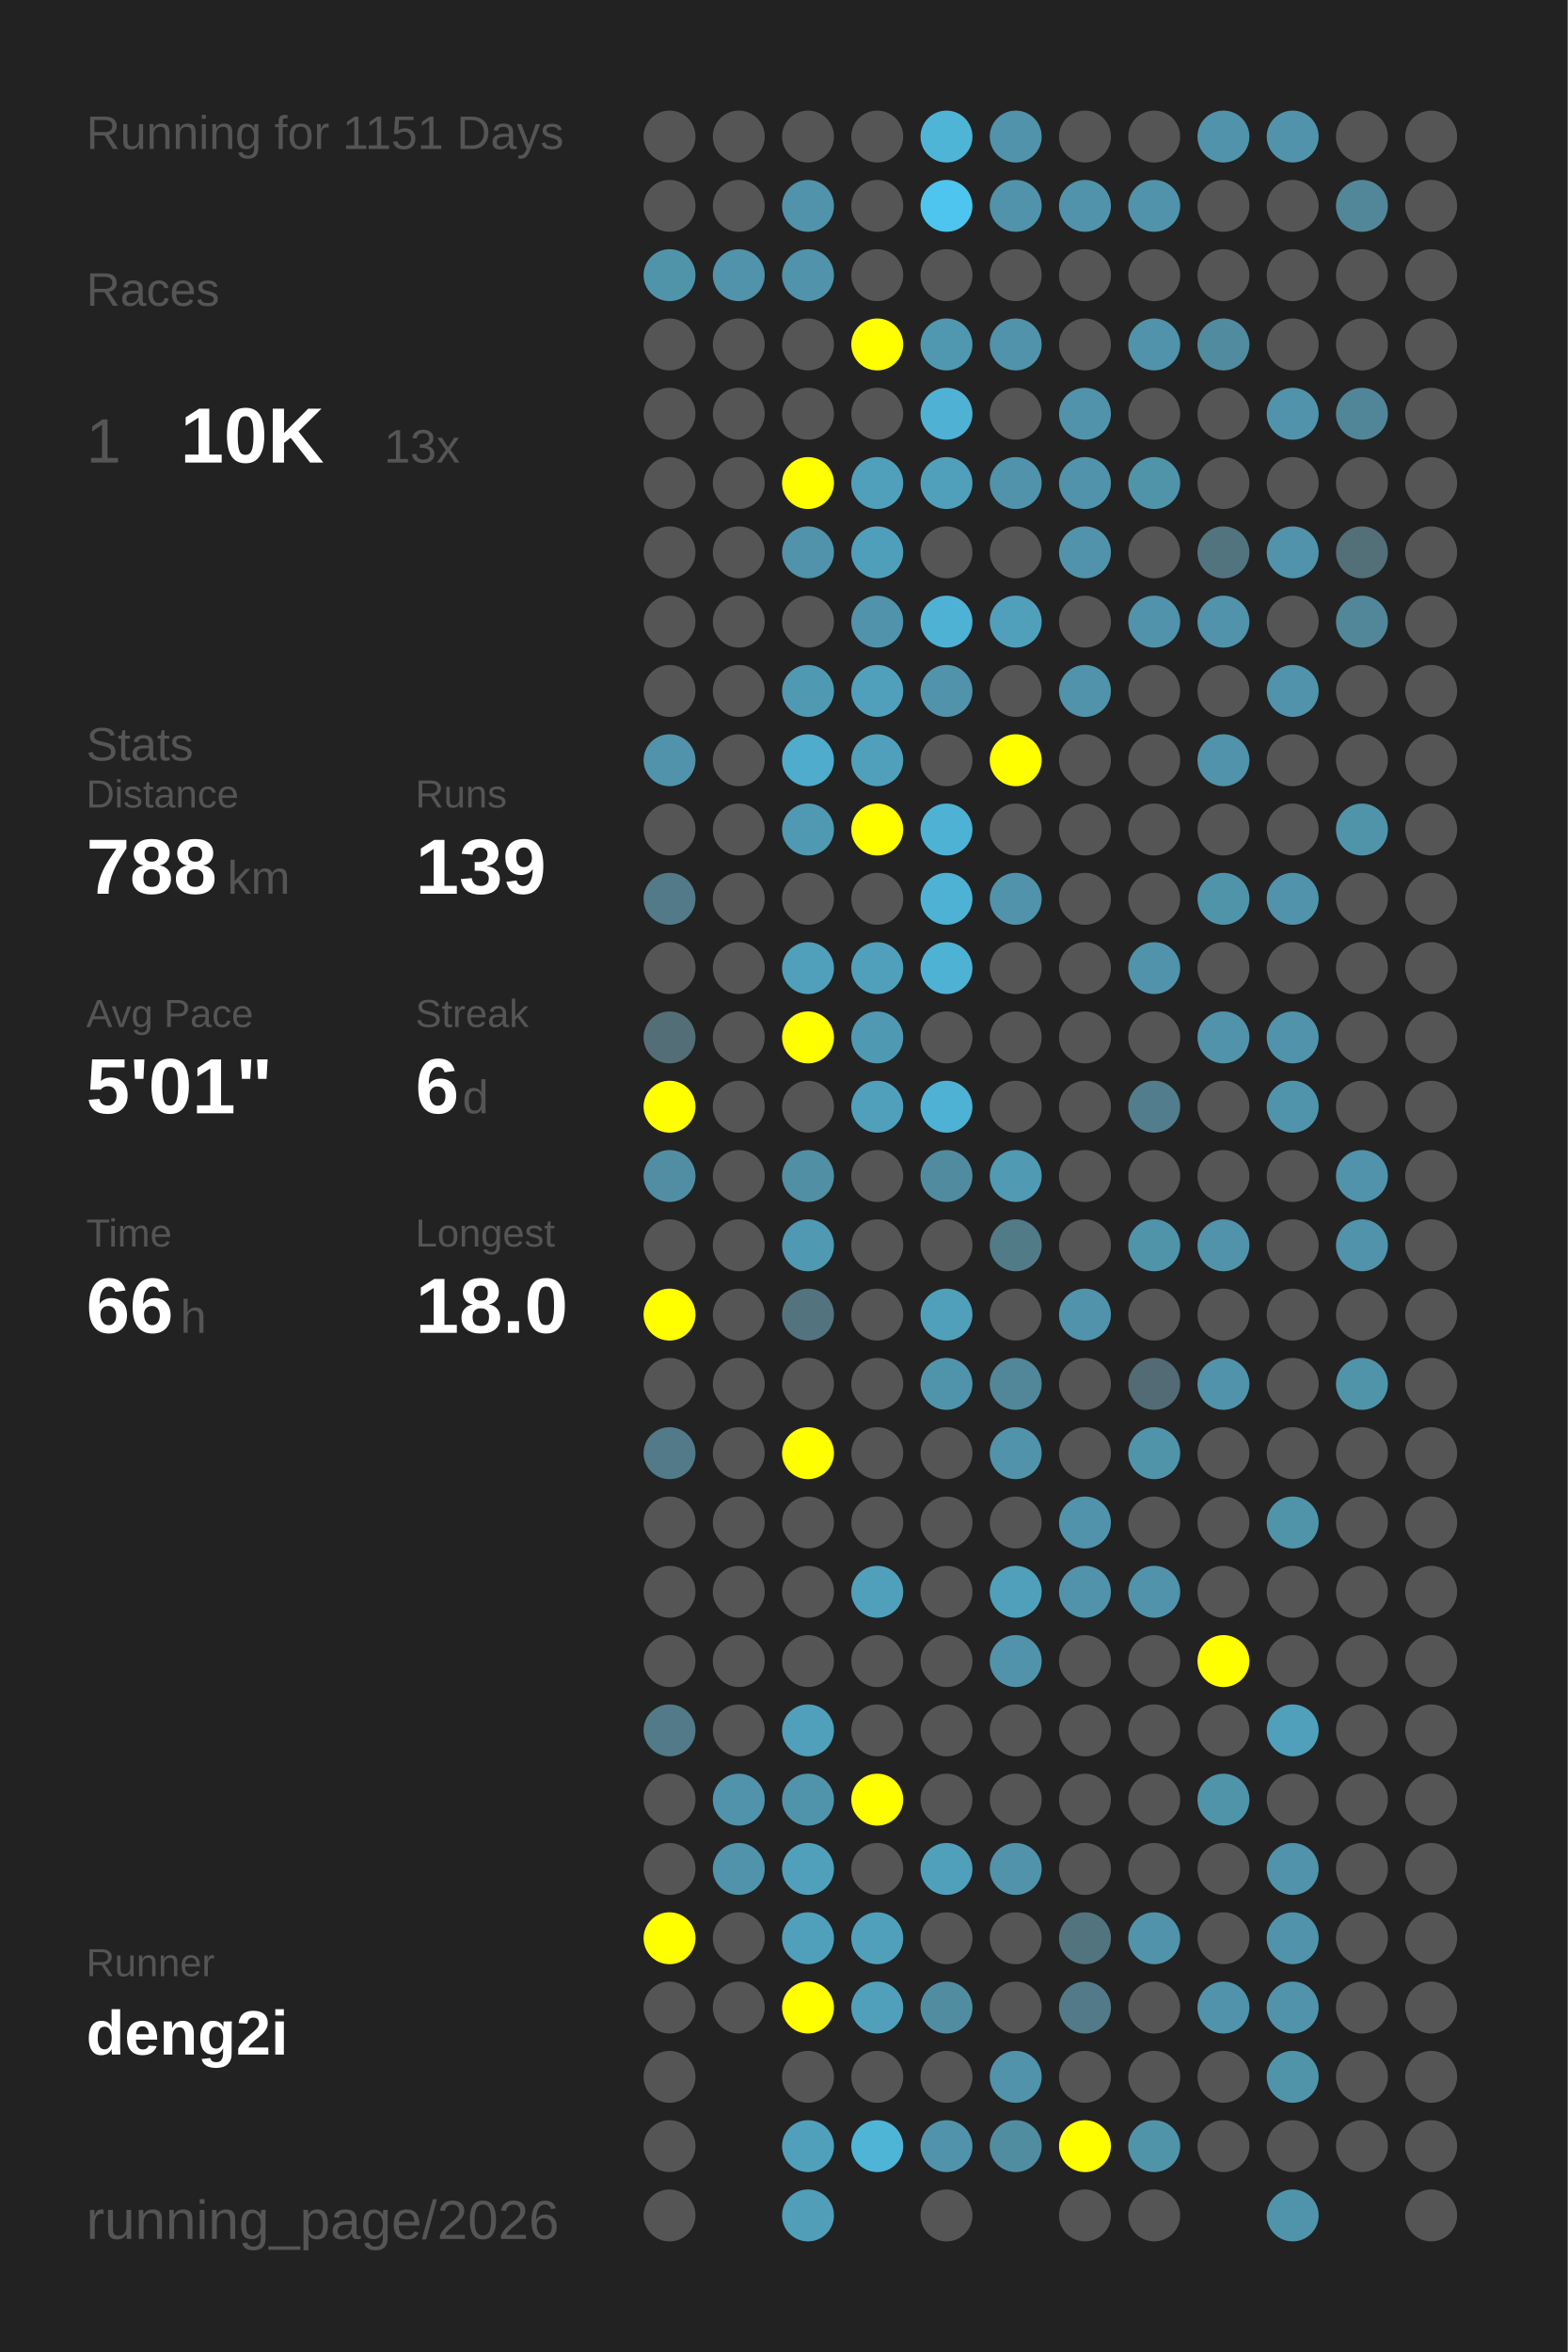
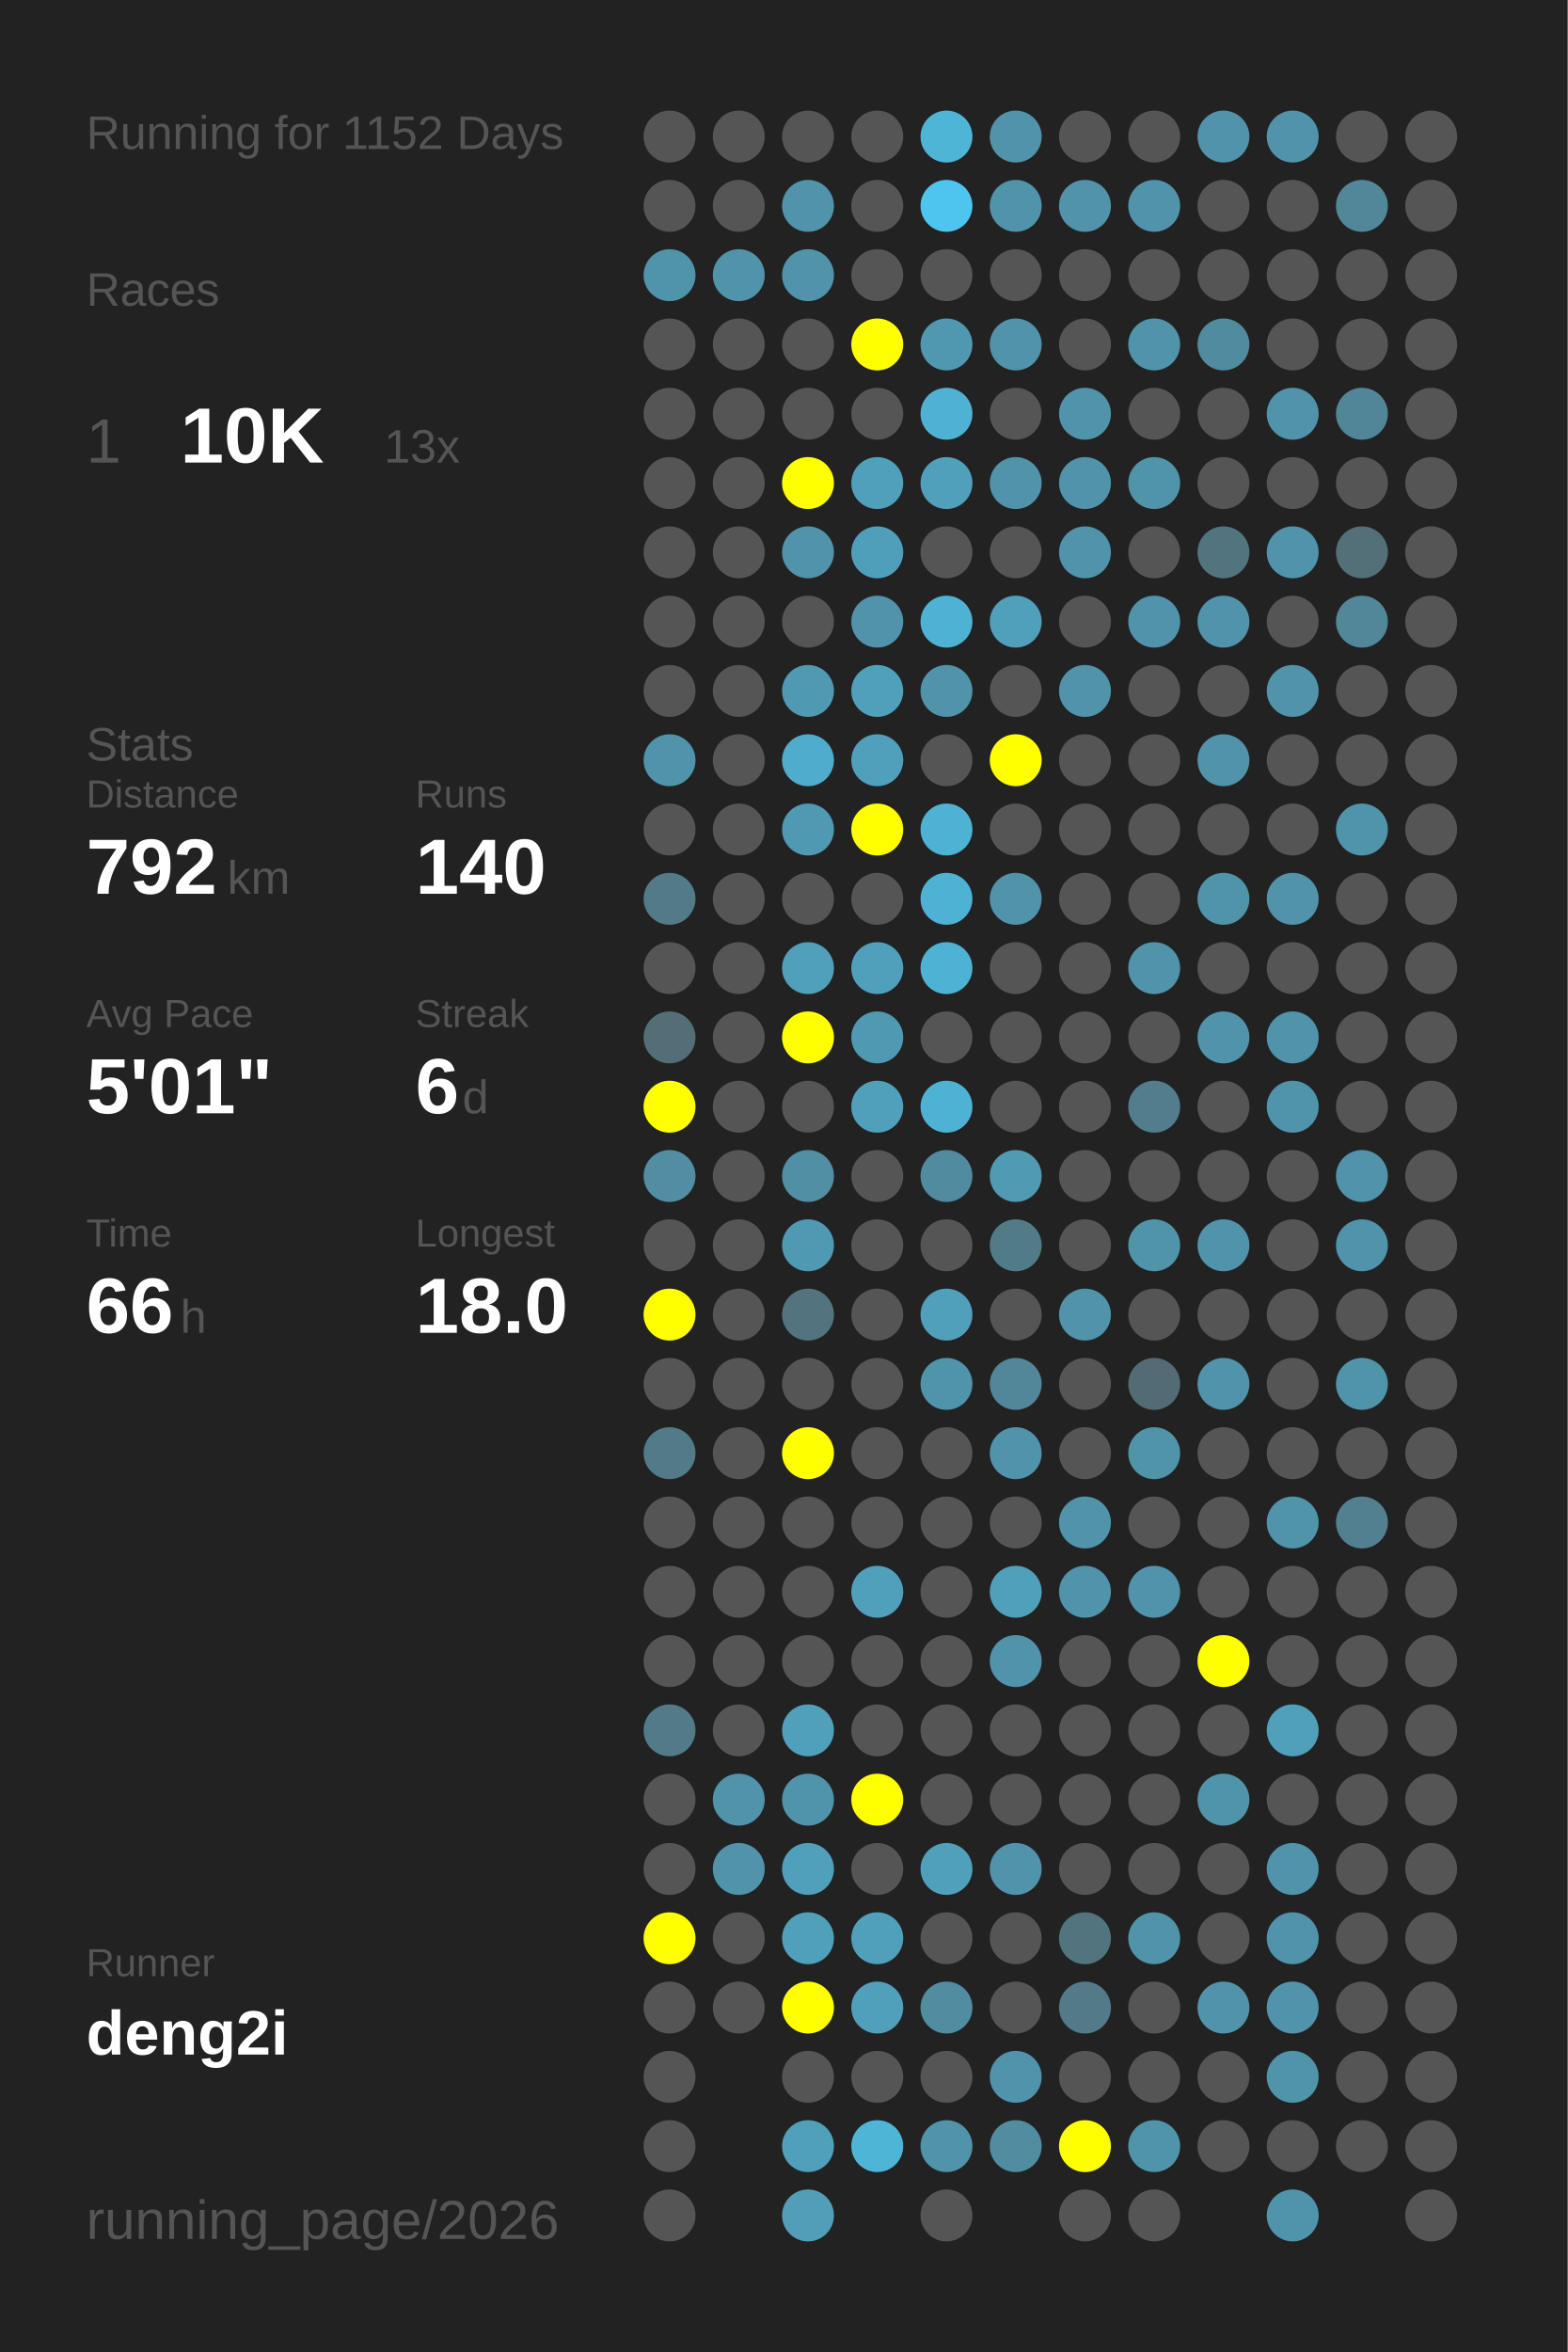
<svg xmlns="http://www.w3.org/2000/svg" baseProfile="full" height="300mm" version="1.1" viewBox="0,0,200,300" width="200mm">
  <defs />
  <rect fill="#222222" height="300" width="200" x="0" y="0" />
-   <text fill="#555555" style="font-size:6px; font-family:Arial;" x="11" y="19">Running for 1151 Days</text>
+   <text fill="#555555" style="font-size:6px; font-family:Arial;" x="11" y="19">Running for 1152 Days</text>
  <text fill="#555555" style="font-size:6px; font-family:Arial;" x="11" y="39">Races</text>
  <text fill="#555555" style="font-size:8px; font-family:Arial;" x="11" y="59">1</text>
  <text fill="#FFFFFF" style="font-size:10px; font-family:Arial; font-weight:bold;" x="23" y="59">10K</text>
  <text fill="#555555" style="font-size:6px; font-family:Arial;" x="49" y="59">13x</text>
  <text fill="#555555" style="font-size:6px; font-family:Arial;" x="11" y="97">Stats</text>
  <text fill="#555555" style="font-size:5px; font-family:Arial;" x="11" y="103">Distance</text>
-   <text fill="#FFFFFF" style="font-size:10px; font-family:Arial; font-weight:bold;" x="11" y="114">788</text>
+   <text fill="#FFFFFF" style="font-size:10px; font-family:Arial; font-weight:bold;" x="11" y="114">792</text>
  <text fill="#555555" style="font-size:6px; font-family:Arial;" x="29" y="114">km</text>
  <text fill="#555555" style="font-size:5px; font-family:Arial;" x="53" y="103">Runs</text>
-   <text fill="#FFFFFF" style="font-size:10px; font-family:Arial; font-weight:bold;" x="53" y="114">139</text>
+   <text fill="#FFFFFF" style="font-size:10px; font-family:Arial; font-weight:bold;" x="53" y="114">140</text>
  <text fill="#555555" style="font-size:5px; font-family:Arial;" x="11" y="131">Avg Pace</text>
  <text fill="#FFFFFF" style="font-size:10px; font-family:Arial; font-weight:bold;" x="11" y="142">5'01"</text>
  <text fill="#555555" style="font-size:5px; font-family:Arial;" x="53" y="131">Streak</text>
  <text fill="#FFFFFF" style="font-size:10px; font-family:Arial; font-weight:bold;" x="53" y="142">6</text>
  <text fill="#555555" style="font-size:6px; font-family:Arial;" x="59" y="142">d</text>
  <text fill="#555555" style="font-size:5px; font-family:Arial;" x="11" y="159">Time</text>
  <text fill="#FFFFFF" style="font-size:10px; font-family:Arial; font-weight:bold;" x="11" y="170">66</text>
  <text fill="#555555" style="font-size:6px; font-family:Arial;" x="23" y="170">h</text>
  <text fill="#555555" style="font-size:5px; font-family:Arial;" x="53" y="159">Longest</text>
  <text fill="#FFFFFF" style="font-size:10px; font-family:Arial; font-weight:bold;" x="53" y="170">18.0</text>
  <text fill="#555555" style="font-size:5px; font-family:Arial;" x="11" y="252.065">Runner</text>
  <text fill="#FFFFFF" style="font-size:8px; font-family:Arial; font-weight:bold;" x="11" y="262.065">deng2i</text>
  <text fill="#555555" style="font-size:7px; font-family:Arial;" x="11" y="285.581">running_page/2026</text>
  <circle cx="85.417" cy="17.419" fill="#555555" r="3.312" />
  <circle cx="85.417" cy="26.258" fill="#555555" r="3.312" />
  <circle cx="85.417" cy="35.097" fill="#5094aa" r="3.312" />
  <circle cx="85.417" cy="43.935" fill="#555555" r="3.312" />
  <circle cx="85.417" cy="52.774" fill="#555555" r="3.312" />
  <circle cx="85.417" cy="61.613" fill="#555555" r="3.312" />
  <circle cx="85.417" cy="70.452" fill="#555555" r="3.312" />
  <circle cx="85.417" cy="79.29" fill="#555555" r="3.312" />
  <circle cx="85.417" cy="88.129" fill="#555555" r="3.312" />
  <circle cx="85.417" cy="96.968" fill="#5093aa" r="3.312" />
  <circle cx="85.417" cy="105.806" fill="#555555" r="3.312" />
  <circle cx="85.417" cy="114.645" fill="#527a88" r="3.312" />
  <circle cx="85.417" cy="123.484" fill="#555555" r="3.312" />
  <circle cx="85.417" cy="132.323" fill="#536e77" r="3.312" />
  <circle cx="85.417" cy="141.161" fill="#FFFF00" r="3.312" />
  <circle cx="85.417" cy="150" fill="#518ea3" r="3.312" />
  <circle cx="85.417" cy="158.839" fill="#555555" r="3.312" />
  <circle cx="85.417" cy="167.677" fill="#FFFF00" r="3.312" />
  <circle cx="85.417" cy="176.516" fill="#555555" r="3.312" />
  <circle cx="85.417" cy="185.355" fill="#527a88" r="3.312" />
  <circle cx="85.417" cy="194.194" fill="#555555" r="3.312" />
  <circle cx="85.417" cy="203.032" fill="#555555" r="3.312" />
  <circle cx="85.417" cy="211.871" fill="#555555" r="3.312" />
  <circle cx="85.417" cy="220.71" fill="#527a88" r="3.312" />
  <circle cx="85.417" cy="229.548" fill="#555555" r="3.312" />
  <circle cx="85.417" cy="238.387" fill="#555555" r="3.312" />
  <circle cx="85.417" cy="247.226" fill="#FFFF00" r="3.312" />
  <circle cx="85.417" cy="256.065" fill="#555555" r="3.312" />
  <circle cx="85.417" cy="264.903" fill="#555555" r="3.312" />
  <circle cx="85.417" cy="273.742" fill="#555555" r="3.312" />
  <circle cx="85.417" cy="282.581" fill="#555555" r="3.312" />
  <circle cx="94.25" cy="17.419" fill="#555555" r="3.312" />
  <circle cx="94.25" cy="26.258" fill="#555555" r="3.312" />
  <circle cx="94.25" cy="35.097" fill="#5093aa" r="3.312" />
  <circle cx="94.25" cy="43.935" fill="#555555" r="3.312" />
  <circle cx="94.25" cy="52.774" fill="#555555" r="3.312" />
  <circle cx="94.25" cy="61.613" fill="#555555" r="3.312" />
  <circle cx="94.25" cy="70.452" fill="#555555" r="3.312" />
  <circle cx="94.25" cy="79.29" fill="#555555" r="3.312" />
  <circle cx="94.25" cy="88.129" fill="#555555" r="3.312" />
  <circle cx="94.25" cy="96.968" fill="#555555" r="3.312" />
  <circle cx="94.25" cy="105.806" fill="#555555" r="3.312" />
  <circle cx="94.25" cy="114.645" fill="#555555" r="3.312" />
  <circle cx="94.25" cy="123.484" fill="#555555" r="3.312" />
  <circle cx="94.25" cy="132.323" fill="#555555" r="3.312" />
  <circle cx="94.25" cy="141.161" fill="#555555" r="3.312" />
  <circle cx="94.25" cy="150" fill="#555555" r="3.312" />
  <circle cx="94.25" cy="158.839" fill="#555555" r="3.312" />
  <circle cx="94.25" cy="167.677" fill="#555555" r="3.312" />
  <circle cx="94.25" cy="176.516" fill="#555555" r="3.312" />
  <circle cx="94.25" cy="185.355" fill="#555555" r="3.312" />
  <circle cx="94.25" cy="194.194" fill="#555555" r="3.312" />
  <circle cx="94.25" cy="203.032" fill="#555555" r="3.312" />
  <circle cx="94.25" cy="211.871" fill="#555555" r="3.312" />
  <circle cx="94.25" cy="220.71" fill="#555555" r="3.312" />
  <circle cx="94.25" cy="229.548" fill="#5093aa" r="3.312" />
  <circle cx="94.25" cy="238.387" fill="#5093aa" r="3.312" />
  <circle cx="94.25" cy="247.226" fill="#555555" r="3.312" />
  <circle cx="94.25" cy="256.065" fill="#555555" r="3.312" />
  <circle cx="103.083" cy="17.419" fill="#555555" r="3.312" />
  <circle cx="103.083" cy="26.258" fill="#5093aa" r="3.312" />
  <circle cx="103.083" cy="35.097" fill="#5093aa" r="3.312" />
  <circle cx="103.083" cy="43.935" fill="#555555" r="3.312" />
  <circle cx="103.083" cy="52.774" fill="#555555" r="3.312" />
  <circle cx="103.083" cy="61.613" fill="#FFFF00" r="3.312" />
  <circle cx="103.083" cy="70.452" fill="#5093aa" r="3.312" />
  <circle cx="103.083" cy="79.29" fill="#555555" r="3.312" />
  <circle cx="103.083" cy="88.129" fill="#5099b2" r="3.312" />
  <circle cx="103.083" cy="96.968" fill="#4faccc" r="3.312" />
  <circle cx="103.083" cy="105.806" fill="#5099b2" r="3.312" />
  <circle cx="103.083" cy="114.645" fill="#555555" r="3.312" />
  <circle cx="103.083" cy="123.484" fill="#50a0bb" r="3.312" />
  <circle cx="103.083" cy="132.323" fill="#FFFF00" r="3.312" />
  <circle cx="103.083" cy="141.161" fill="#555555" r="3.312" />
  <circle cx="103.083" cy="150" fill="#518fa4" r="3.312" />
  <circle cx="103.083" cy="158.839" fill="#5099b2" r="3.312" />
  <circle cx="103.083" cy="167.677" fill="#53747f" r="3.312" />
  <circle cx="103.083" cy="176.516" fill="#555555" r="3.312" />
  <circle cx="103.083" cy="185.355" fill="#FFFF00" r="3.312" />
  <circle cx="103.083" cy="194.194" fill="#555555" r="3.312" />
  <circle cx="103.083" cy="203.032" fill="#555555" r="3.312" />
  <circle cx="103.083" cy="211.871" fill="#555555" r="3.312" />
  <circle cx="103.083" cy="220.71" fill="#50a0bb" r="3.312" />
  <circle cx="103.083" cy="229.548" fill="#5094ab" r="3.312" />
  <circle cx="103.083" cy="238.387" fill="#50a0bb" r="3.312" />
  <circle cx="103.083" cy="247.226" fill="#50a0bb" r="3.312" />
  <circle cx="103.083" cy="256.065" fill="#FFFF00" r="3.312" />
  <circle cx="103.083" cy="264.903" fill="#555555" r="3.312" />
  <circle cx="103.083" cy="273.742" fill="#50a0bb" r="3.312" />
  <circle cx="103.083" cy="282.581" fill="#509eb8" r="3.312" />
  <circle cx="111.917" cy="17.419" fill="#555555" r="3.312" />
  <circle cx="111.917" cy="26.258" fill="#555555" r="3.312" />
  <circle cx="111.917" cy="35.097" fill="#555555" r="3.312" />
  <circle cx="111.917" cy="43.935" fill="#FFFF00" r="3.312" />
  <circle cx="111.917" cy="52.774" fill="#555555" r="3.312" />
  <circle cx="111.917" cy="61.613" fill="#50a0bb" r="3.312" />
  <circle cx="111.917" cy="70.452" fill="#509fba" r="3.312" />
  <circle cx="111.917" cy="79.29" fill="#5093aa" r="3.312" />
  <circle cx="111.917" cy="88.129" fill="#50a0bb" r="3.312" />
  <circle cx="111.917" cy="96.968" fill="#50a0bb" r="3.312" />
  <circle cx="111.917" cy="105.806" fill="#FFFF00" r="3.312" />
  <circle cx="111.917" cy="114.645" fill="#555555" r="3.312" />
  <circle cx="111.917" cy="123.484" fill="#50a0bb" r="3.312" />
  <circle cx="111.917" cy="132.323" fill="#5099b2" r="3.312" />
  <circle cx="111.917" cy="141.161" fill="#50a0bb" r="3.312" />
  <circle cx="111.917" cy="150" fill="#555555" r="3.312" />
  <circle cx="111.917" cy="158.839" fill="#555555" r="3.312" />
  <circle cx="111.917" cy="167.677" fill="#555555" r="3.312" />
  <circle cx="111.917" cy="176.516" fill="#555555" r="3.312" />
  <circle cx="111.917" cy="185.355" fill="#555555" r="3.312" />
  <circle cx="111.917" cy="194.194" fill="#555555" r="3.312" />
  <circle cx="111.917" cy="203.032" fill="#50a0bb" r="3.312" />
  <circle cx="111.917" cy="211.871" fill="#555555" r="3.312" />
  <circle cx="111.917" cy="220.71" fill="#555555" r="3.312" />
  <circle cx="111.917" cy="229.548" fill="#FFFF00" r="3.312" />
  <circle cx="111.917" cy="238.387" fill="#555555" r="3.312" />
  <circle cx="111.917" cy="247.226" fill="#50a0bb" r="3.312" />
  <circle cx="111.917" cy="256.065" fill="#50a0bb" r="3.312" />
  <circle cx="111.917" cy="264.903" fill="#555555" r="3.312" />
  <circle cx="111.917" cy="273.742" fill="#4eb5d7" r="3.312" />
  <circle cx="120.75" cy="17.419" fill="#4eb5d7" r="3.312" />
  <circle cx="120.75" cy="26.258" fill="#4dc5ee" r="3.312" />
  <circle cx="120.75" cy="35.097" fill="#555555" r="3.312" />
  <circle cx="120.75" cy="43.935" fill="#5098b0" r="3.312" />
  <circle cx="120.75" cy="52.774" fill="#4fb2d4" r="3.312" />
  <circle cx="120.75" cy="61.613" fill="#50a0bb" r="3.312" />
  <circle cx="120.75" cy="70.452" fill="#555555" r="3.312" />
  <circle cx="120.75" cy="79.29" fill="#4eb2d4" r="3.312" />
  <circle cx="120.75" cy="88.129" fill="#5093aa" r="3.312" />
  <circle cx="120.75" cy="96.968" fill="#555555" r="3.312" />
  <circle cx="120.75" cy="105.806" fill="#4eb2d4" r="3.312" />
  <circle cx="120.75" cy="114.645" fill="#4eb2d4" r="3.312" />
  <circle cx="120.75" cy="123.484" fill="#4eb2d4" r="3.312" />
  <circle cx="120.75" cy="132.323" fill="#555555" r="3.312" />
  <circle cx="120.75" cy="141.161" fill="#4eb2d4" r="3.312" />
  <circle cx="120.75" cy="150" fill="#518b9f" r="3.312" />
  <circle cx="120.75" cy="158.839" fill="#555555" r="3.312" />
  <circle cx="120.75" cy="167.677" fill="#50a0bb" r="3.312" />
  <circle cx="120.75" cy="176.516" fill="#5094ab" r="3.312" />
  <circle cx="120.75" cy="185.355" fill="#555555" r="3.312" />
  <circle cx="120.75" cy="194.194" fill="#555555" r="3.312" />
  <circle cx="120.75" cy="203.032" fill="#555555" r="3.312" />
  <circle cx="120.75" cy="211.871" fill="#555555" r="3.312" />
  <circle cx="120.75" cy="220.71" fill="#555555" r="3.312" />
  <circle cx="120.75" cy="229.548" fill="#555555" r="3.312" />
  <circle cx="120.75" cy="238.387" fill="#50a0bb" r="3.312" />
  <circle cx="120.75" cy="247.226" fill="#555555" r="3.312" />
  <circle cx="120.75" cy="256.065" fill="#518da1" r="3.312" />
  <circle cx="120.75" cy="264.903" fill="#555555" r="3.312" />
  <circle cx="120.75" cy="273.742" fill="#5093aa" r="3.312" />
  <circle cx="120.75" cy="282.581" fill="#555555" r="3.312" />
  <circle cx="129.583" cy="17.419" fill="#5093aa" r="3.312" />
  <circle cx="129.583" cy="26.258" fill="#5093aa" r="3.312" />
  <circle cx="129.583" cy="35.097" fill="#555555" r="3.312" />
  <circle cx="129.583" cy="43.935" fill="#5093aa" r="3.312" />
  <circle cx="129.583" cy="52.774" fill="#555555" r="3.312" />
  <circle cx="129.583" cy="61.613" fill="#5093aa" r="3.312" />
  <circle cx="129.583" cy="70.452" fill="#555555" r="3.312" />
  <circle cx="129.583" cy="79.29" fill="#50a0bb" r="3.312" />
  <circle cx="129.583" cy="88.129" fill="#555555" r="3.312" />
  <circle cx="129.583" cy="96.968" fill="#FFFF00" r="3.312" />
  <circle cx="129.583" cy="105.806" fill="#555555" r="3.312" />
  <circle cx="129.583" cy="114.645" fill="#5093aa" r="3.312" />
  <circle cx="129.583" cy="123.484" fill="#555555" r="3.312" />
  <circle cx="129.583" cy="132.323" fill="#555555" r="3.312" />
  <circle cx="129.583" cy="141.161" fill="#555555" r="3.312" />
  <circle cx="129.583" cy="150" fill="#509ab3" r="3.312" />
  <circle cx="129.583" cy="158.839" fill="#527b88" r="3.312" />
  <circle cx="129.583" cy="167.677" fill="#555555" r="3.312" />
  <circle cx="129.583" cy="176.516" fill="#518799" r="3.312" />
  <circle cx="129.583" cy="185.355" fill="#5093aa" r="3.312" />
  <circle cx="129.583" cy="194.194" fill="#555555" r="3.312" />
  <circle cx="129.583" cy="203.032" fill="#50a0bb" r="3.312" />
  <circle cx="129.583" cy="211.871" fill="#5093aa" r="3.312" />
  <circle cx="129.583" cy="220.71" fill="#555555" r="3.312" />
  <circle cx="129.583" cy="229.548" fill="#555555" r="3.312" />
  <circle cx="129.583" cy="238.387" fill="#5093aa" r="3.312" />
  <circle cx="129.583" cy="247.226" fill="#555555" r="3.312" />
  <circle cx="129.583" cy="256.065" fill="#555555" r="3.312" />
  <circle cx="129.583" cy="264.903" fill="#5093aa" r="3.312" />
  <circle cx="129.583" cy="273.742" fill="#518da1" r="3.312" />
  <circle cx="138.417" cy="17.419" fill="#555555" r="3.312" />
  <circle cx="138.417" cy="26.258" fill="#5093aa" r="3.312" />
  <circle cx="138.417" cy="35.097" fill="#555555" r="3.312" />
  <circle cx="138.417" cy="43.935" fill="#555555" r="3.312" />
  <circle cx="138.417" cy="52.774" fill="#5093aa" r="3.312" />
  <circle cx="138.417" cy="61.613" fill="#5093aa" r="3.312" />
  <circle cx="138.417" cy="70.452" fill="#5093aa" r="3.312" />
  <circle cx="138.417" cy="79.29" fill="#555555" r="3.312" />
  <circle cx="138.417" cy="88.129" fill="#5093aa" r="3.312" />
  <circle cx="138.417" cy="96.968" fill="#555555" r="3.312" />
  <circle cx="138.417" cy="105.806" fill="#555555" r="3.312" />
  <circle cx="138.417" cy="114.645" fill="#555555" r="3.312" />
  <circle cx="138.417" cy="123.484" fill="#555555" r="3.312" />
  <circle cx="138.417" cy="132.323" fill="#555555" r="3.312" />
  <circle cx="138.417" cy="141.161" fill="#555555" r="3.312" />
  <circle cx="138.417" cy="150" fill="#555555" r="3.312" />
  <circle cx="138.417" cy="158.839" fill="#555555" r="3.312" />
  <circle cx="138.417" cy="167.677" fill="#5093aa" r="3.312" />
  <circle cx="138.417" cy="176.516" fill="#555555" r="3.312" />
  <circle cx="138.417" cy="185.355" fill="#555555" r="3.312" />
  <circle cx="138.417" cy="194.194" fill="#5093aa" r="3.312" />
  <circle cx="138.417" cy="203.032" fill="#5093aa" r="3.312" />
  <circle cx="138.417" cy="211.871" fill="#555555" r="3.312" />
  <circle cx="138.417" cy="220.71" fill="#555555" r="3.312" />
  <circle cx="138.417" cy="229.548" fill="#555555" r="3.312" />
  <circle cx="138.417" cy="238.387" fill="#555555" r="3.312" />
  <circle cx="138.417" cy="247.226" fill="#52747f" r="3.312" />
  <circle cx="138.417" cy="256.065" fill="#527a88" r="3.312" />
  <circle cx="138.417" cy="264.903" fill="#555555" r="3.312" />
  <circle cx="138.417" cy="273.742" fill="#FFFF00" r="3.312" />
  <circle cx="138.417" cy="282.581" fill="#555555" r="3.312" />
  <circle cx="147.25" cy="17.419" fill="#555555" r="3.312" />
  <circle cx="147.25" cy="26.258" fill="#5093aa" r="3.312" />
  <circle cx="147.25" cy="35.097" fill="#555555" r="3.312" />
  <circle cx="147.25" cy="43.935" fill="#5093aa" r="3.312" />
  <circle cx="147.25" cy="52.774" fill="#555555" r="3.312" />
  <circle cx="147.25" cy="61.613" fill="#5094aa" r="3.312" />
  <circle cx="147.25" cy="70.452" fill="#555555" r="3.312" />
  <circle cx="147.25" cy="79.29" fill="#5093aa" r="3.312" />
  <circle cx="147.25" cy="88.129" fill="#555555" r="3.312" />
  <circle cx="147.25" cy="96.968" fill="#555555" r="3.312" />
  <circle cx="147.25" cy="105.806" fill="#555555" r="3.312" />
  <circle cx="147.25" cy="114.645" fill="#555555" r="3.312" />
  <circle cx="147.25" cy="123.484" fill="#5093aa" r="3.312" />
  <circle cx="147.25" cy="132.323" fill="#555555" r="3.312" />
  <circle cx="147.25" cy="141.161" fill="#527d8c" r="3.312" />
  <circle cx="147.25" cy="150" fill="#555555" r="3.312" />
  <circle cx="147.25" cy="158.839" fill="#5094aa" r="3.312" />
  <circle cx="147.25" cy="167.677" fill="#555555" r="3.312" />
  <circle cx="147.25" cy="176.516" fill="#536b74" r="3.312" />
  <circle cx="147.25" cy="185.355" fill="#5094aa" r="3.312" />
  <circle cx="147.25" cy="194.194" fill="#555555" r="3.312" />
  <circle cx="147.25" cy="203.032" fill="#5093aa" r="3.312" />
  <circle cx="147.25" cy="211.871" fill="#555555" r="3.312" />
  <circle cx="147.25" cy="220.71" fill="#555555" r="3.312" />
  <circle cx="147.25" cy="229.548" fill="#555555" r="3.312" />
  <circle cx="147.25" cy="238.387" fill="#555555" r="3.312" />
  <circle cx="147.25" cy="247.226" fill="#5093aa" r="3.312" />
  <circle cx="147.25" cy="256.065" fill="#555555" r="3.312" />
  <circle cx="147.25" cy="264.903" fill="#555555" r="3.312" />
  <circle cx="147.25" cy="273.742" fill="#5094aa" r="3.312" />
  <circle cx="147.25" cy="282.581" fill="#555555" r="3.312" />
  <circle cx="156.083" cy="17.419" fill="#5093aa" r="3.312" />
  <circle cx="156.083" cy="26.258" fill="#555555" r="3.312" />
  <circle cx="156.083" cy="35.097" fill="#555555" r="3.312" />
  <circle cx="156.083" cy="43.935" fill="#518b9f" r="3.312" />
  <circle cx="156.083" cy="52.774" fill="#555555" r="3.312" />
  <circle cx="156.083" cy="61.613" fill="#555555" r="3.312" />
  <circle cx="156.083" cy="70.452" fill="#52747f" r="3.312" />
  <circle cx="156.083" cy="79.29" fill="#5093aa" r="3.312" />
  <circle cx="156.083" cy="88.129" fill="#555555" r="3.312" />
  <circle cx="156.083" cy="96.968" fill="#5093aa" r="3.312" />
  <circle cx="156.083" cy="105.806" fill="#555555" r="3.312" />
  <circle cx="156.083" cy="114.645" fill="#5094aa" r="3.312" />
  <circle cx="156.083" cy="123.484" fill="#555555" r="3.312" />
  <circle cx="156.083" cy="132.323" fill="#5093aa" r="3.312" />
  <circle cx="156.083" cy="141.161" fill="#555555" r="3.312" />
  <circle cx="156.083" cy="150" fill="#555555" r="3.312" />
  <circle cx="156.083" cy="158.839" fill="#5093aa" r="3.312" />
  <circle cx="156.083" cy="167.677" fill="#555555" r="3.312" />
  <circle cx="156.083" cy="176.516" fill="#5093aa" r="3.312" />
  <circle cx="156.083" cy="185.355" fill="#555555" r="3.312" />
  <circle cx="156.083" cy="194.194" fill="#555555" r="3.312" />
  <circle cx="156.083" cy="203.032" fill="#555555" r="3.312" />
  <circle cx="156.083" cy="211.871" fill="#FFFF00" r="3.312" />
  <circle cx="156.083" cy="220.71" fill="#555555" r="3.312" />
  <circle cx="156.083" cy="229.548" fill="#5094aa" r="3.312" />
  <circle cx="156.083" cy="238.387" fill="#555555" r="3.312" />
  <circle cx="156.083" cy="247.226" fill="#555555" r="3.312" />
  <circle cx="156.083" cy="256.065" fill="#5093aa" r="3.312" />
  <circle cx="156.083" cy="264.903" fill="#555555" r="3.312" />
  <circle cx="156.083" cy="273.742" fill="#555555" r="3.312" />
  <circle cx="164.917" cy="17.419" fill="#5093aa" r="3.312" />
  <circle cx="164.917" cy="26.258" fill="#555555" r="3.312" />
  <circle cx="164.917" cy="35.097" fill="#555555" r="3.312" />
  <circle cx="164.917" cy="43.935" fill="#555555" r="3.312" />
  <circle cx="164.917" cy="52.774" fill="#5093aa" r="3.312" />
  <circle cx="164.917" cy="61.613" fill="#555555" r="3.312" />
  <circle cx="164.917" cy="70.452" fill="#5093aa" r="3.312" />
  <circle cx="164.917" cy="79.29" fill="#555555" r="3.312" />
  <circle cx="164.917" cy="88.129" fill="#5093aa" r="3.312" />
  <circle cx="164.917" cy="96.968" fill="#555555" r="3.312" />
  <circle cx="164.917" cy="105.806" fill="#555555" r="3.312" />
  <circle cx="164.917" cy="114.645" fill="#5093aa" r="3.312" />
  <circle cx="164.917" cy="123.484" fill="#555555" r="3.312" />
  <circle cx="164.917" cy="132.323" fill="#5093aa" r="3.312" />
  <circle cx="164.917" cy="141.161" fill="#5094ab" r="3.312" />
  <circle cx="164.917" cy="150" fill="#555555" r="3.312" />
  <circle cx="164.917" cy="158.839" fill="#555555" r="3.312" />
  <circle cx="164.917" cy="167.677" fill="#555555" r="3.312" />
  <circle cx="164.917" cy="176.516" fill="#555555" r="3.312" />
  <circle cx="164.917" cy="185.355" fill="#555555" r="3.312" />
  <circle cx="164.917" cy="194.194" fill="#5094aa" r="3.312" />
  <circle cx="164.917" cy="203.032" fill="#555555" r="3.312" />
  <circle cx="164.917" cy="211.871" fill="#555555" r="3.312" />
  <circle cx="164.917" cy="220.71" fill="#50a0bb" r="3.312" />
  <circle cx="164.917" cy="229.548" fill="#555555" r="3.312" />
  <circle cx="164.917" cy="238.387" fill="#5093aa" r="3.312" />
  <circle cx="164.917" cy="247.226" fill="#5093aa" r="3.312" />
  <circle cx="164.917" cy="256.065" fill="#5093aa" r="3.312" />
  <circle cx="164.917" cy="264.903" fill="#5094aa" r="3.312" />
  <circle cx="164.917" cy="273.742" fill="#555555" r="3.312" />
  <circle cx="164.917" cy="282.581" fill="#5094ab" r="3.312" />
  <circle cx="173.75" cy="17.419" fill="#555555" r="3.312" />
  <circle cx="173.75" cy="26.258" fill="#518799" r="3.312" />
  <circle cx="173.75" cy="35.097" fill="#555555" r="3.312" />
  <circle cx="173.75" cy="43.935" fill="#555555" r="3.312" />
  <circle cx="173.75" cy="52.774" fill="#518698" r="3.312" />
  <circle cx="173.75" cy="61.613" fill="#555555" r="3.312" />
  <circle cx="173.75" cy="70.452" fill="#536f78" r="3.312" />
  <circle cx="173.75" cy="79.29" fill="#518799" r="3.312" />
  <circle cx="173.75" cy="88.129" fill="#555555" r="3.312" />
  <circle cx="173.75" cy="96.968" fill="#555555" r="3.312" />
  <circle cx="173.75" cy="105.806" fill="#5094aa" r="3.312" />
  <circle cx="173.75" cy="114.645" fill="#555555" r="3.312" />
  <circle cx="173.75" cy="123.484" fill="#555555" r="3.312" />
  <circle cx="173.75" cy="132.323" fill="#555555" r="3.312" />
  <circle cx="173.75" cy="141.161" fill="#555555" r="3.312" />
  <circle cx="173.75" cy="150" fill="#5093aa" r="3.312" />
  <circle cx="173.75" cy="158.839" fill="#5093aa" r="3.312" />
  <circle cx="173.75" cy="167.677" fill="#555555" r="3.312" />
  <circle cx="173.75" cy="176.516" fill="#5094aa" r="3.312" />
  <circle cx="173.75" cy="185.355" fill="#555555" r="3.312" />
-   <circle cx="173.75" cy="194.194" fill="#555555" r="3.312" />
+   <circle cx="173.75" cy="194.194" fill="#528090" r="3.312" />
  <circle cx="173.75" cy="203.032" fill="#555555" r="3.312" />
  <circle cx="173.75" cy="211.871" fill="#555555" r="3.312" />
  <circle cx="173.75" cy="220.71" fill="#555555" r="3.312" />
  <circle cx="173.75" cy="229.548" fill="#555555" r="3.312" />
  <circle cx="173.75" cy="238.387" fill="#555555" r="3.312" />
  <circle cx="173.75" cy="247.226" fill="#555555" r="3.312" />
  <circle cx="173.75" cy="256.065" fill="#555555" r="3.312" />
  <circle cx="173.75" cy="264.903" fill="#555555" r="3.312" />
  <circle cx="173.75" cy="273.742" fill="#555555" r="3.312" />
  <circle cx="182.583" cy="17.419" fill="#555555" r="3.312" />
  <circle cx="182.583" cy="26.258" fill="#555555" r="3.312" />
  <circle cx="182.583" cy="35.097" fill="#555555" r="3.312" />
  <circle cx="182.583" cy="43.935" fill="#555555" r="3.312" />
  <circle cx="182.583" cy="52.774" fill="#555555" r="3.312" />
  <circle cx="182.583" cy="61.613" fill="#555555" r="3.312" />
  <circle cx="182.583" cy="70.452" fill="#555555" r="3.312" />
  <circle cx="182.583" cy="79.29" fill="#555555" r="3.312" />
  <circle cx="182.583" cy="88.129" fill="#555555" r="3.312" />
  <circle cx="182.583" cy="96.968" fill="#555555" r="3.312" />
  <circle cx="182.583" cy="105.806" fill="#555555" r="3.312" />
  <circle cx="182.583" cy="114.645" fill="#555555" r="3.312" />
  <circle cx="182.583" cy="123.484" fill="#555555" r="3.312" />
  <circle cx="182.583" cy="132.323" fill="#555555" r="3.312" />
  <circle cx="182.583" cy="141.161" fill="#555555" r="3.312" />
  <circle cx="182.583" cy="150" fill="#555555" r="3.312" />
  <circle cx="182.583" cy="158.839" fill="#555555" r="3.312" />
  <circle cx="182.583" cy="167.677" fill="#555555" r="3.312" />
  <circle cx="182.583" cy="176.516" fill="#555555" r="3.312" />
  <circle cx="182.583" cy="185.355" fill="#555555" r="3.312" />
  <circle cx="182.583" cy="194.194" fill="#555555" r="3.312" />
  <circle cx="182.583" cy="203.032" fill="#555555" r="3.312" />
  <circle cx="182.583" cy="211.871" fill="#555555" r="3.312" />
  <circle cx="182.583" cy="220.71" fill="#555555" r="3.312" />
  <circle cx="182.583" cy="229.548" fill="#555555" r="3.312" />
  <circle cx="182.583" cy="238.387" fill="#555555" r="3.312" />
  <circle cx="182.583" cy="247.226" fill="#555555" r="3.312" />
  <circle cx="182.583" cy="256.065" fill="#555555" r="3.312" />
  <circle cx="182.583" cy="264.903" fill="#555555" r="3.312" />
  <circle cx="182.583" cy="273.742" fill="#555555" r="3.312" />
  <circle cx="182.583" cy="282.581" fill="#555555" r="3.312" />
</svg>
